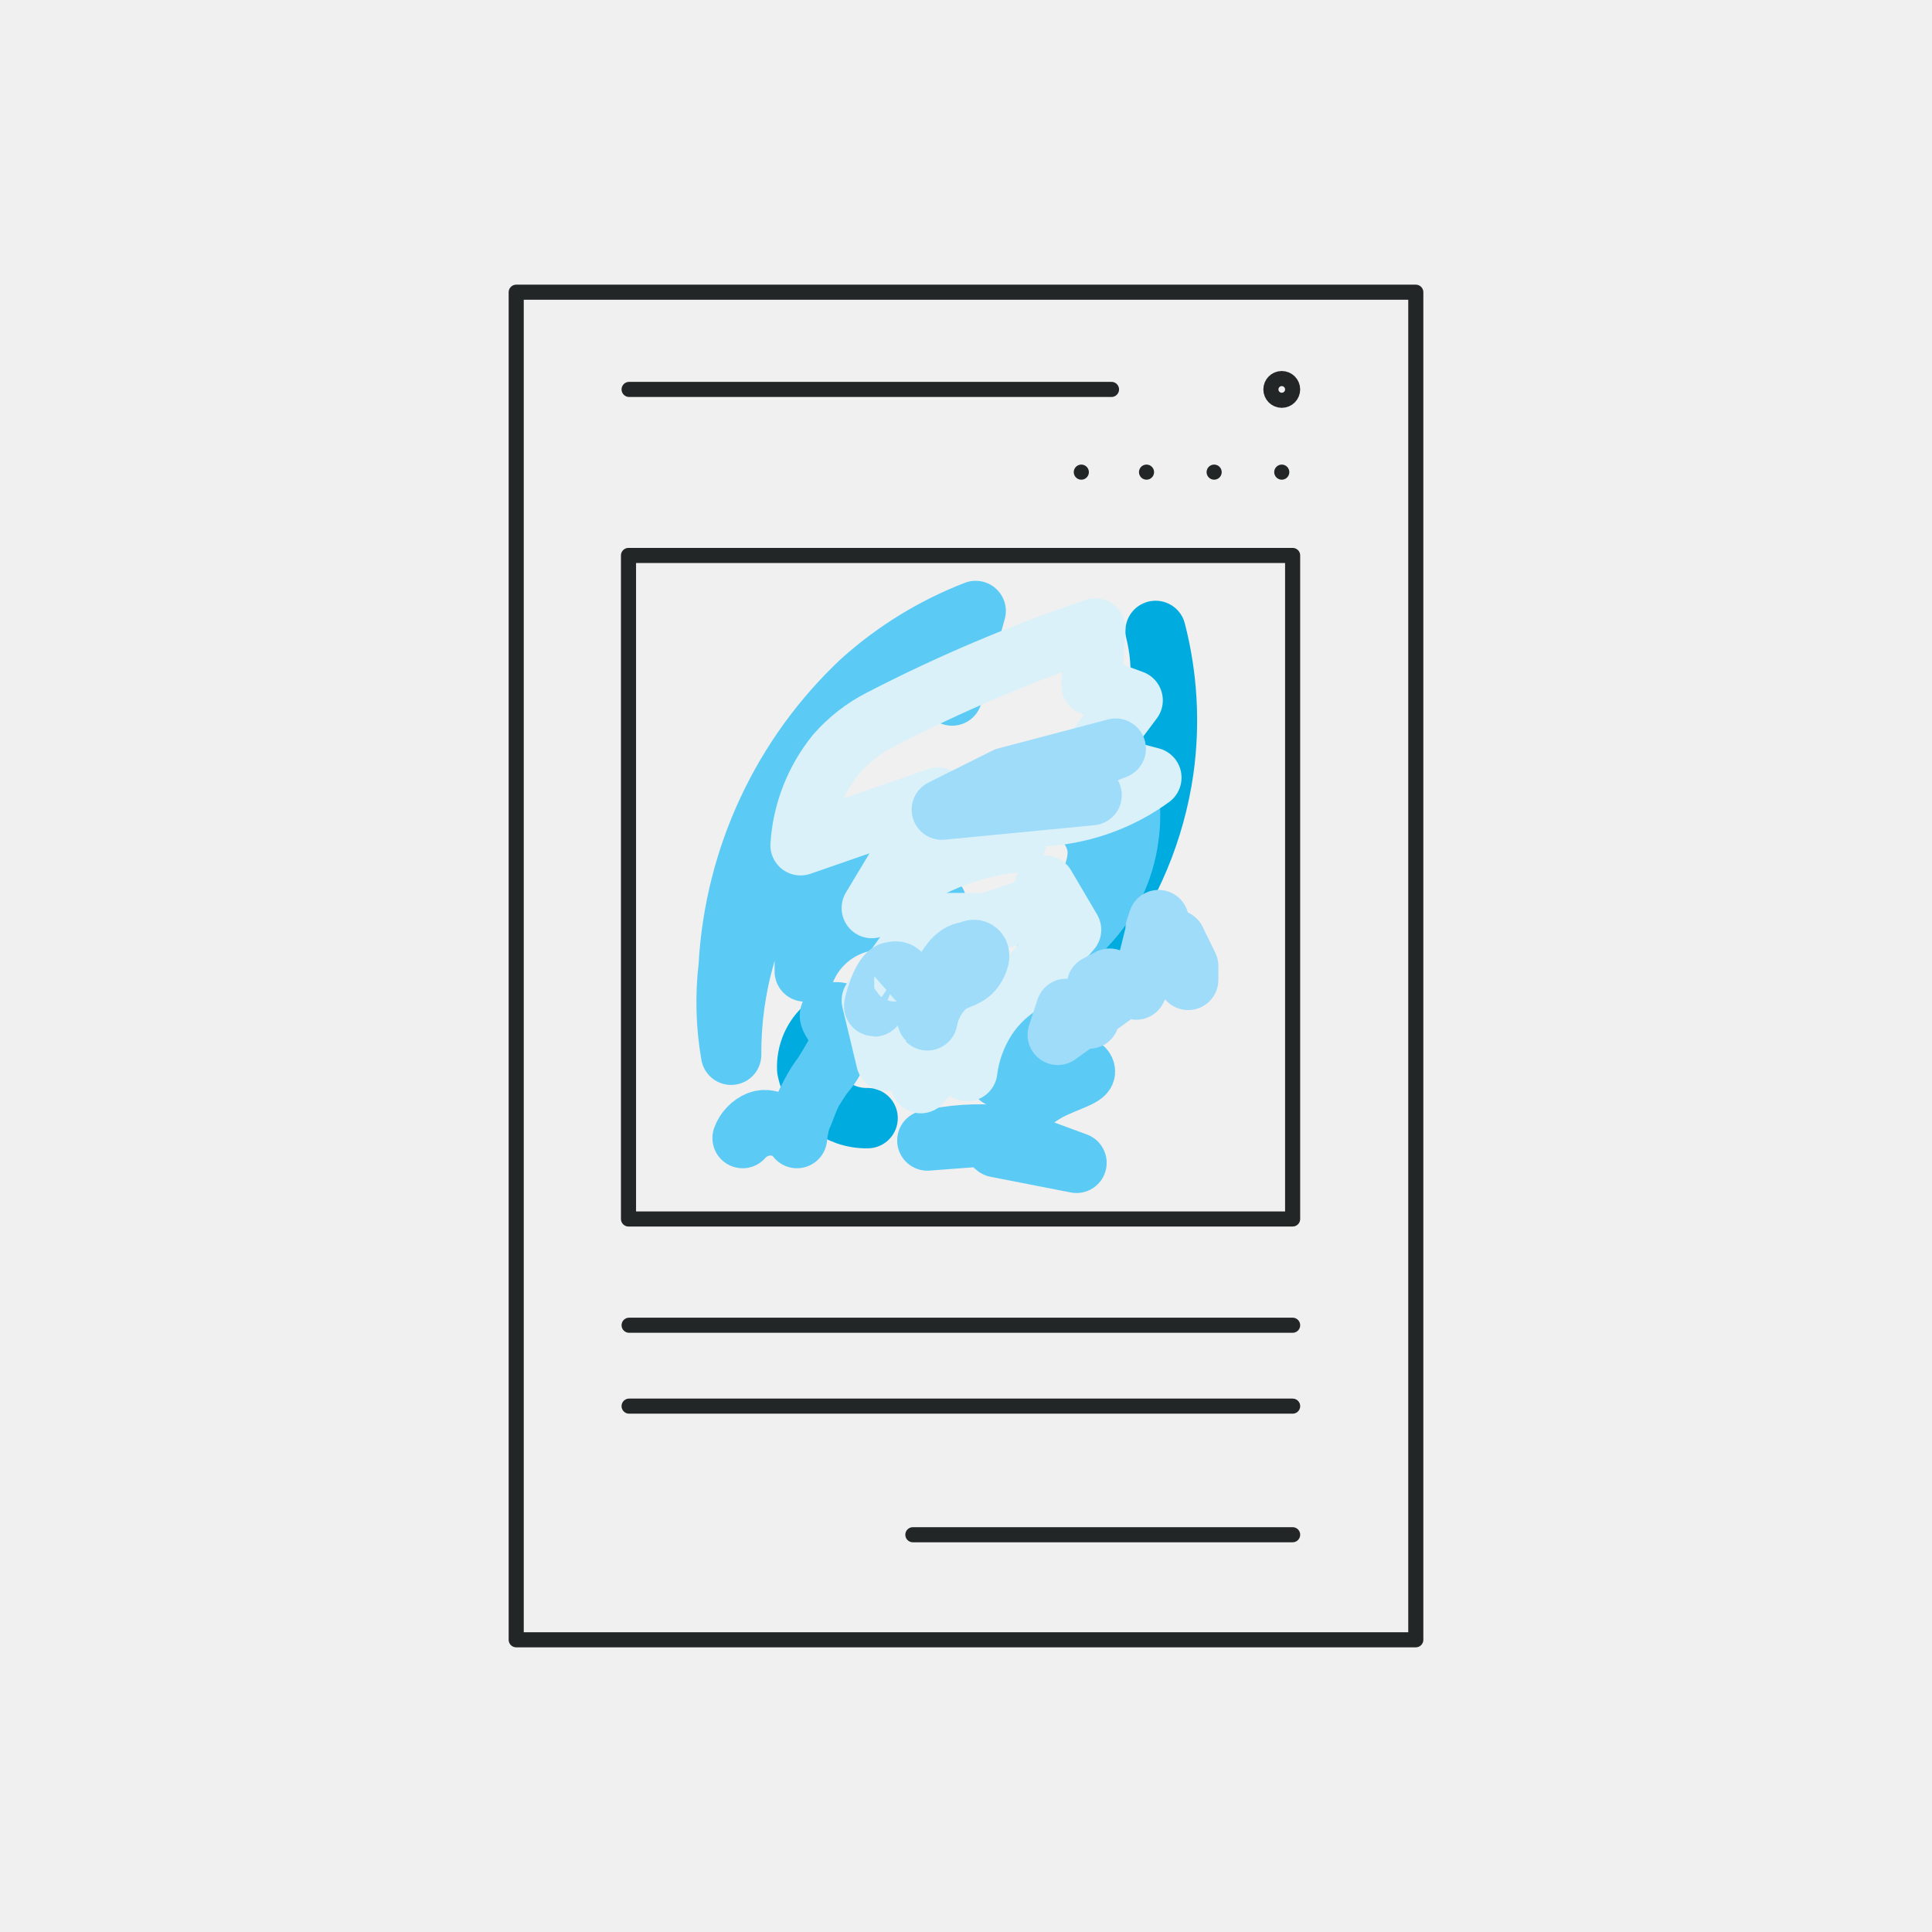
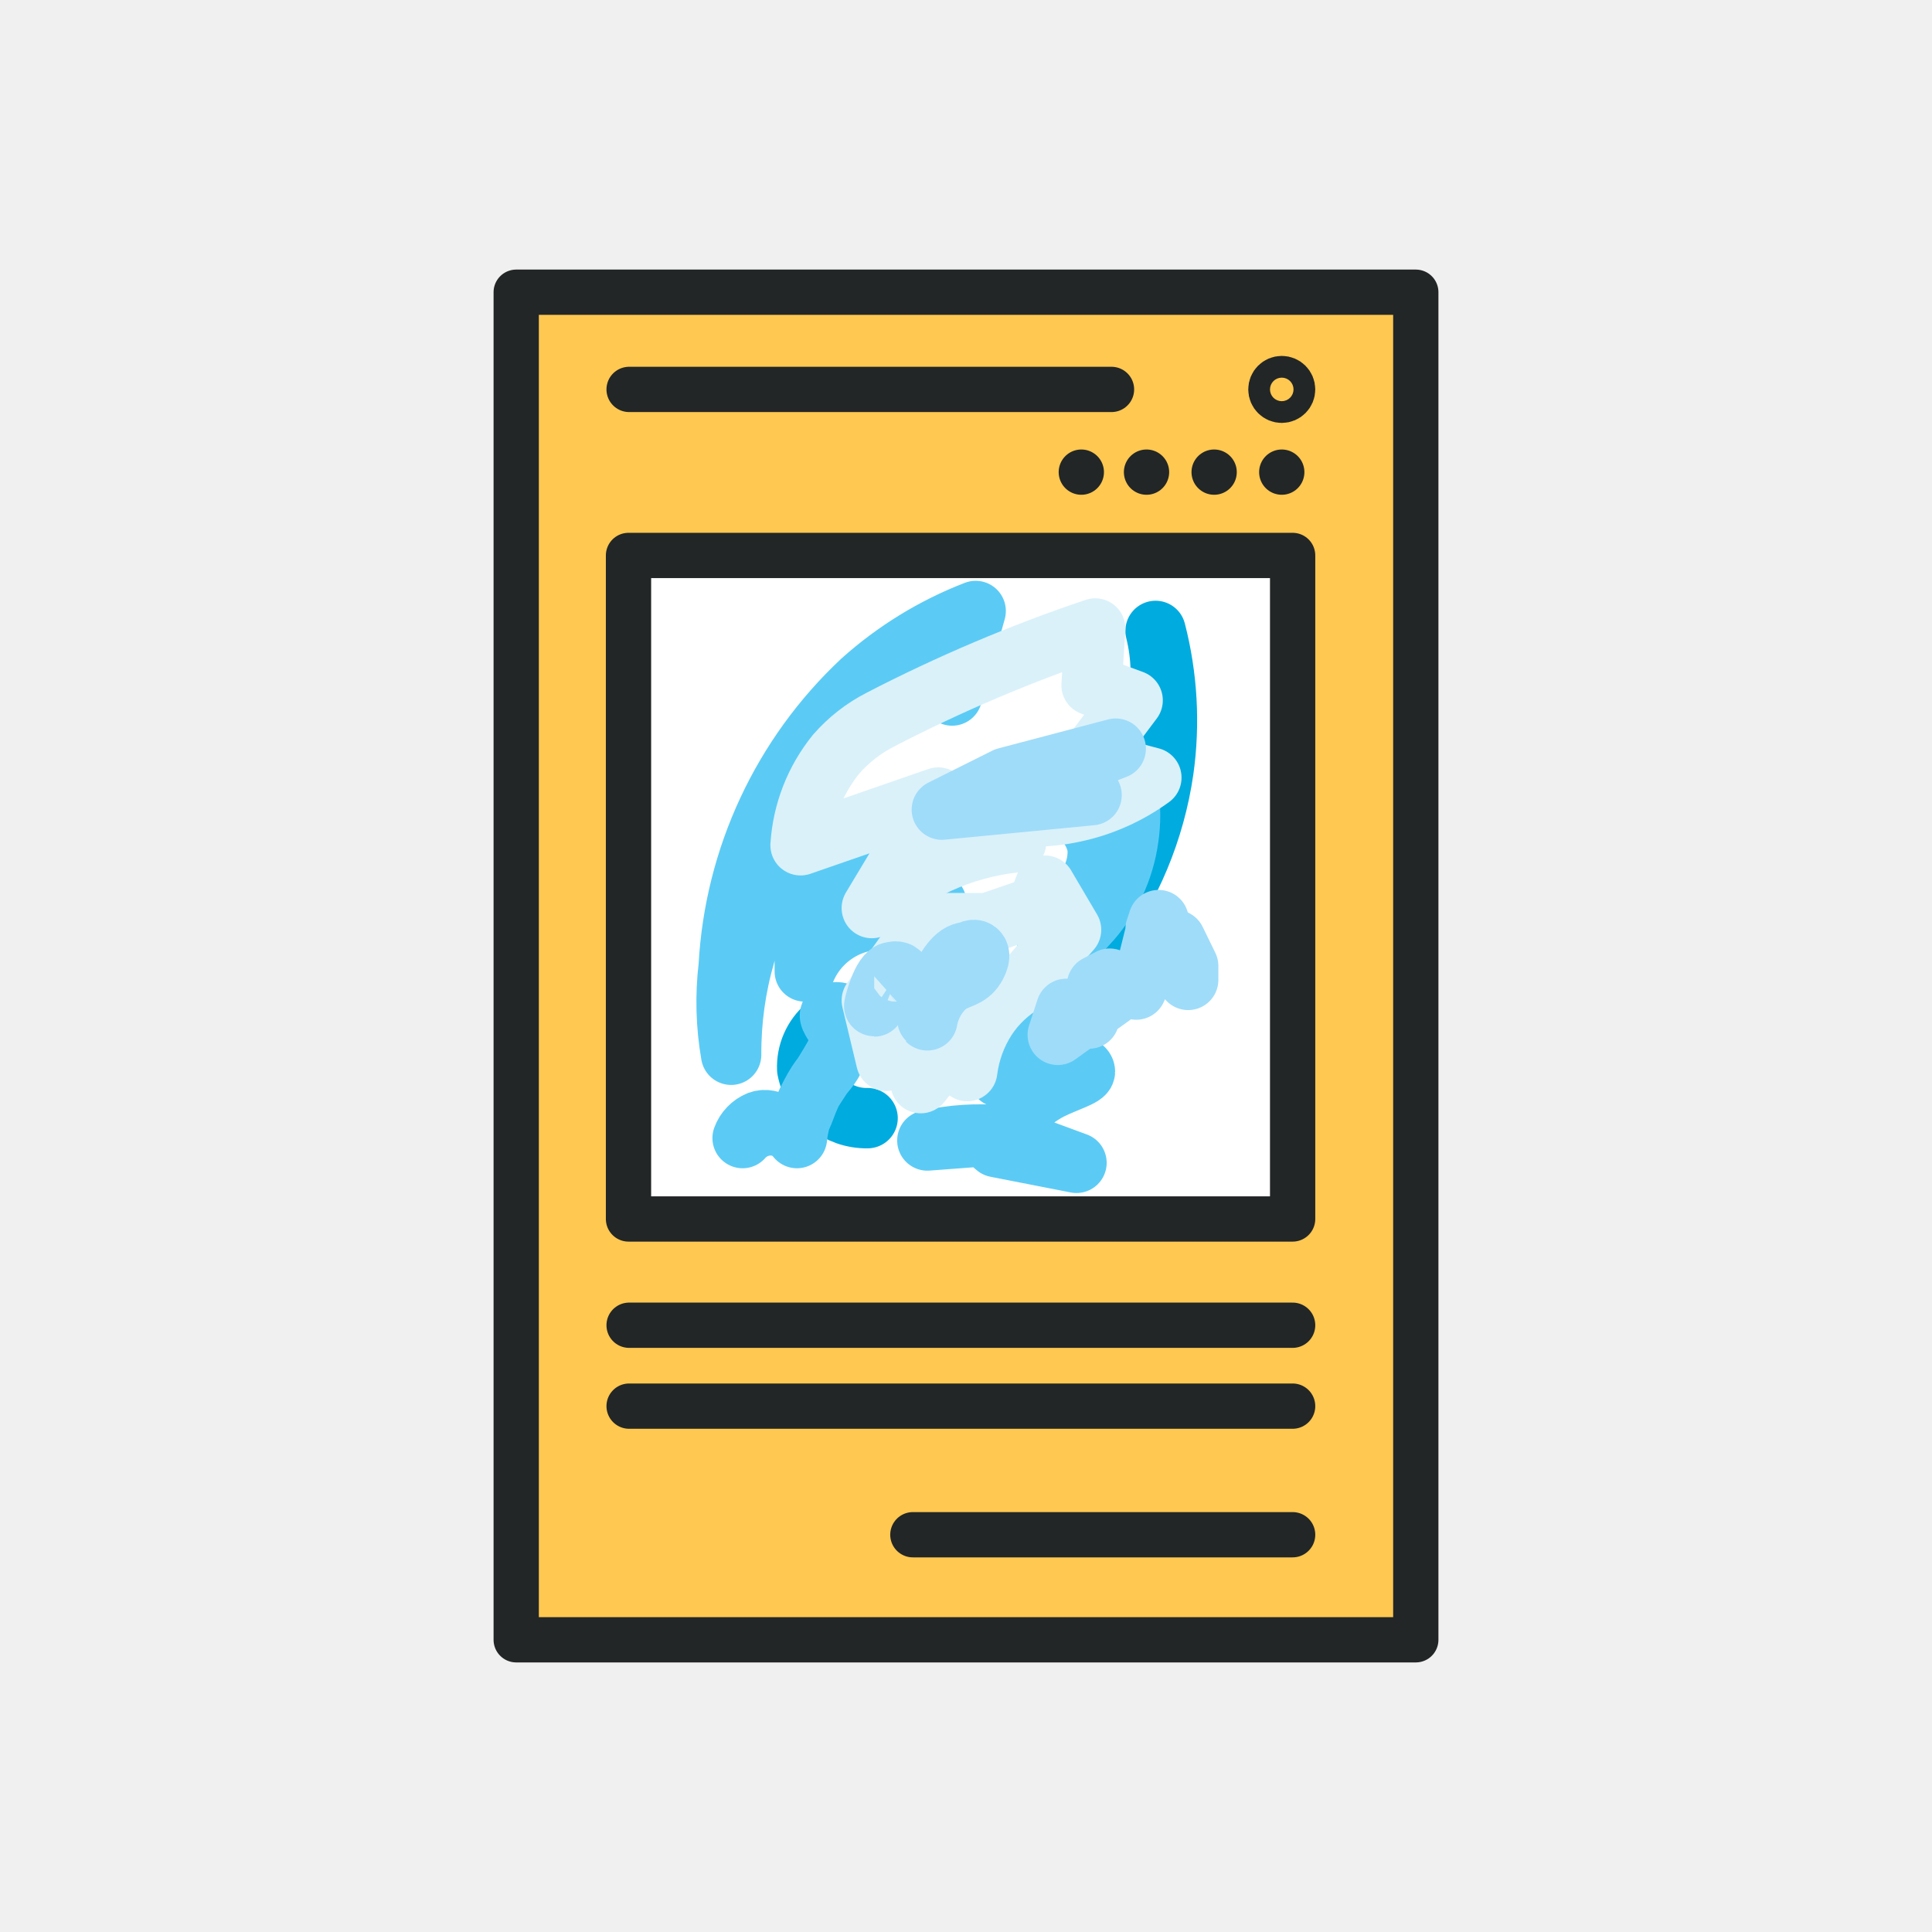
<svg xmlns="http://www.w3.org/2000/svg" viewBox="0 0 32 32">
  <g fill="none" stroke-linecap="round" stroke-linejoin="round">
+     <g stroke="#232626" stroke-width="0.75">
+       <path fill="#ffc851" d="M23.45,27.16H8.55V4.84h14.9Z" />
+       <path fill="#FFFFFF" d="M21.41,20.19h-11V9.2h11Z" />
+       <line x1="10.42" y1="21.95" x2="21.41" y2="21.95" />
+       <line x1="10.42" y1="6.45" x2="18.41" y2="6.45" />
+       <line x1="17.91" y1="7.82" x2="17.91" y2="7.82" />
+       <line x1="18.99" y1="7.82" x2="18.99" y2="7.82" />
+       <line x1="20.11" y1="7.82" x2="20.11" y2="7.82" />
+       <line x1="21.23" y1="7.82" x2="21.23" y2="7.82" />
+       <line x1="15.12" y1="25.42" x2="21.41" y2="25.42" />
+       <line x1="10.42" y1="23.29" x2="21.41" y2="23.29" />
+       <circle cx="21.23" cy="6.45" r="0.18" />
+     </g>
    <g stroke="#00ABDF" stroke-width="1">
      <path d="M18.67,12.86a2.9,2.9,0,0,0,.47-2.41,5.92,5.92,0,0,1,.13,2.31,6,6,0,0,1-1.14,2.74l-.5.17" />
      <path d="M13.68,17a.88.88,0,0,0-.31.71,1,1,0,0,0,1,.81" />
    </g>
    <g stroke="#5BCBF5" stroke-width="1">
      <path d="M15.49,14.92a.31.31,0,0,1,0,.34.3.3,0,0,1-.44.05,1.36,1.36,0,0,0-1.72.78v-.64l.86-1.29a2.19,2.19,0,0,0-1.27.56,2.41,2.41,0,0,0-.58,1.09,5.85,5.85,0,0,0-.23,1.66A5.07,5.07,0,0,1,12.07,16a7,7,0,0,1,2.2-4.72,6.14,6.14,0,0,1,1.89-1.16l-.39,1.4" />
      <path d="M15.36,18.89a3.83,3.83,0,0,1,1.25-.08,1.43,1.43,0,0,0,.22-.33.56.56,0,0,0,.08-.3c0-.22-.32-.33-.36-.34a3.14,3.14,0,0,1,.44-.53l.29-.24a1.38,1.38,0,0,0,.39.44c.17.13.3.16.3.24s-.3.16-.58.3a1.94,1.94,0,0,0-.78.76l1.22.45L16.5,19l-.21-.18Z" />
      <path d="M12.3,18.85a.62.62,0,0,1,.5-.21.54.54,0,0,1,.4.21,1.88,1.88,0,0,1,.21-.69c.08-.16.15-.23.34-.55s.19-.38.16-.48-.19-.26-.16-.33a.18.18,0,0,1,.21,0c.16.14-.11.68-.13.72-.13.25-.19.23-.35.51s-.19.59-.35.64-.34-.18-.56-.1A.48.48,0,0,0,12.3,18.85Z" />
      <path d="M17.38,15.83a.66.66,0,0,1,0-.41c.07-.29.32-.31.57-.67a1,1,0,0,0,.23-.71.82.82,0,0,0-.2-.42l.71-.49a2.57,2.57,0,0,1,0,.75A2.61,2.61,0,0,1,18,15.32,2.48,2.48,0,0,1,17.38,15.83Z" />
    </g>
    <g stroke="#DAF1FA" stroke-width="1">
      <path d="M15.36,15.29h1l.82-.28.13-.34.43.73-.75.86a1.88,1.88,0,0,0-.66.62,2.09,2.09,0,0,0-.31.86L16,17l-.75.94c.07-.11.57-1,.43-1.07s-.88.61-1,.7l-.24-1Z" />
      <path d="M13.26,14a2.67,2.67,0,0,1,.59-1.51,2.47,2.47,0,0,1,.73-.57,25.2,25.2,0,0,1,3.56-1.51l-.06.94.68.25-.75,1,1.06.28a3.35,3.35,0,0,1-1.28.57,3.18,3.18,0,0,1-1.36,0l.4.5a4.14,4.14,0,0,0-2.39,1.09l1.1-1.83Z" />
    </g>
    <g stroke="#9FDCF9" stroke-width="1">
      <path d="M15.36,16.9a1,1,0,0,1,.35-.6c.17-.11.33-.1.44-.28,0,0,.11-.17.05-.25s-.16,0-.18,0C15.62,15.77,15.35,16.89,15.36,16.9Z" />
      <path d="M14.48,16.67a.48.48,0,0,1,.18-.3c.08-.06.16-.05.22-.14s.06-.09,0-.13a.14.14,0,0,0-.1,0C14.61,16.1,14.47,16.67,14.48,16.67Z" />
      <path d="M17.52,17.14l1-.72.25-.06.46-.64.45.51V16l-.21-.43-.33-.18.05-.15L19,16l-.18.39-.44-.18-.21.11-.13.55-.38-.16Z" />
      <path d="M15.6,13.41l1.06-.53,1.82-.48-1.79.7,1.39.07Z" />
    </g>
-     <g stroke="#232626" stroke-width="0.25">
-       <path d="M23.45,27.16H8.55V4.84h14.9Z" />
-       <path d="M21.41,20.19h-11V9.2h11Z" />
-       <line x1="10.42" y1="21.95" x2="21.41" y2="21.95" />
-       <line x1="10.42" y1="6.45" x2="18.41" y2="6.45" />
-       <line x1="17.91" y1="7.82" x2="17.91" y2="7.82" />
-       <line x1="18.99" y1="7.82" x2="18.99" y2="7.82" />
-       <line x1="20.11" y1="7.82" x2="20.11" y2="7.82" />
-       <line x1="21.23" y1="7.82" x2="21.23" y2="7.82" />
-       <line x1="15.12" y1="25.42" x2="21.41" y2="25.42" />
-       <line x1="10.42" y1="23.29" x2="21.41" y2="23.29" />
-       <circle cx="21.23" cy="6.45" r="0.18" />
-     </g>
  </g>
</svg>
